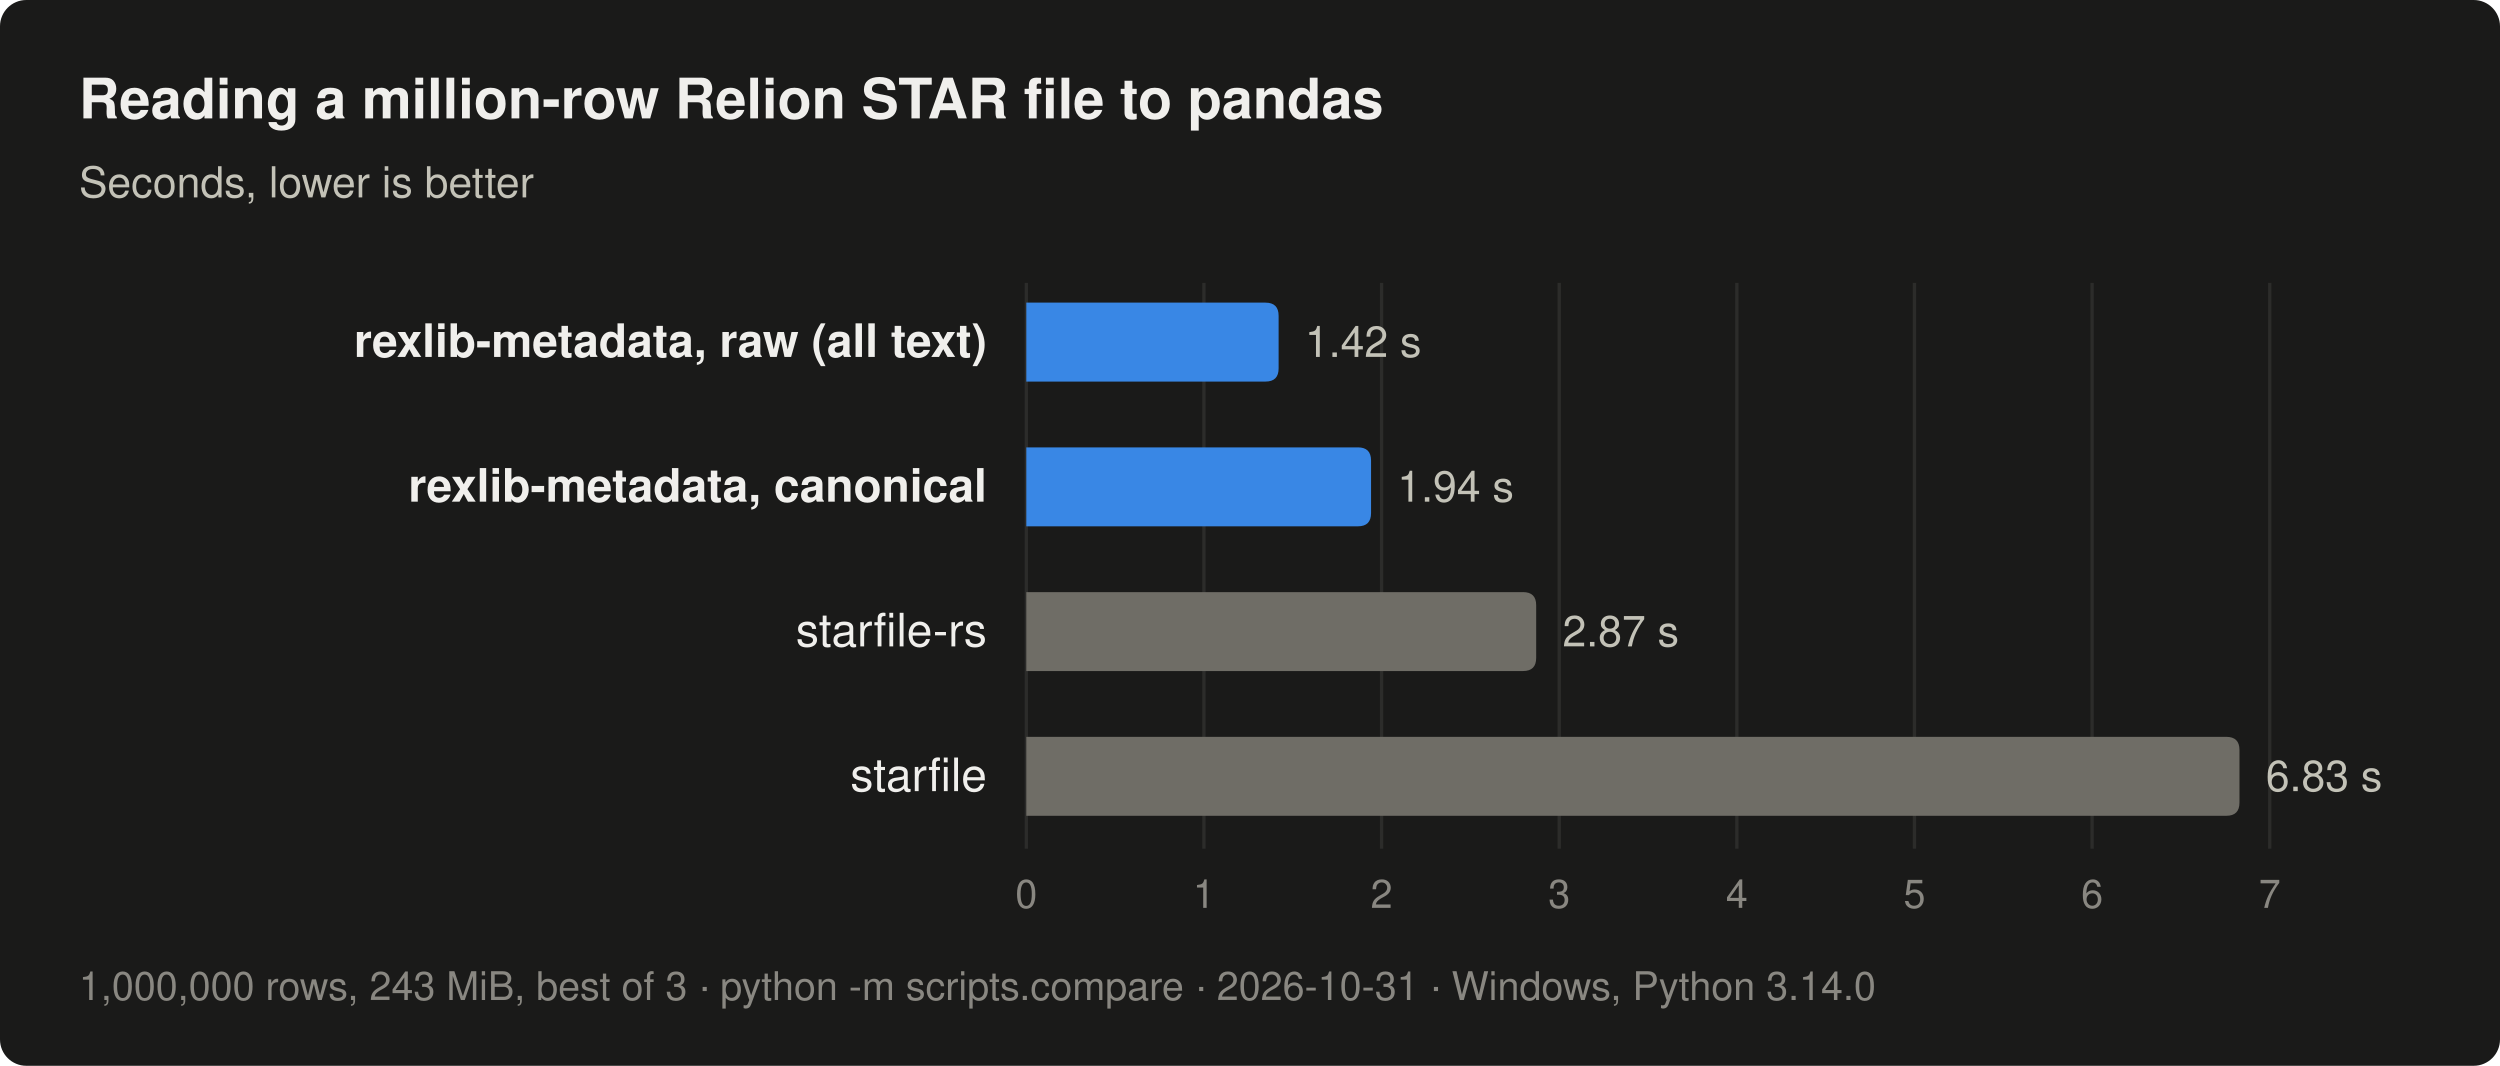
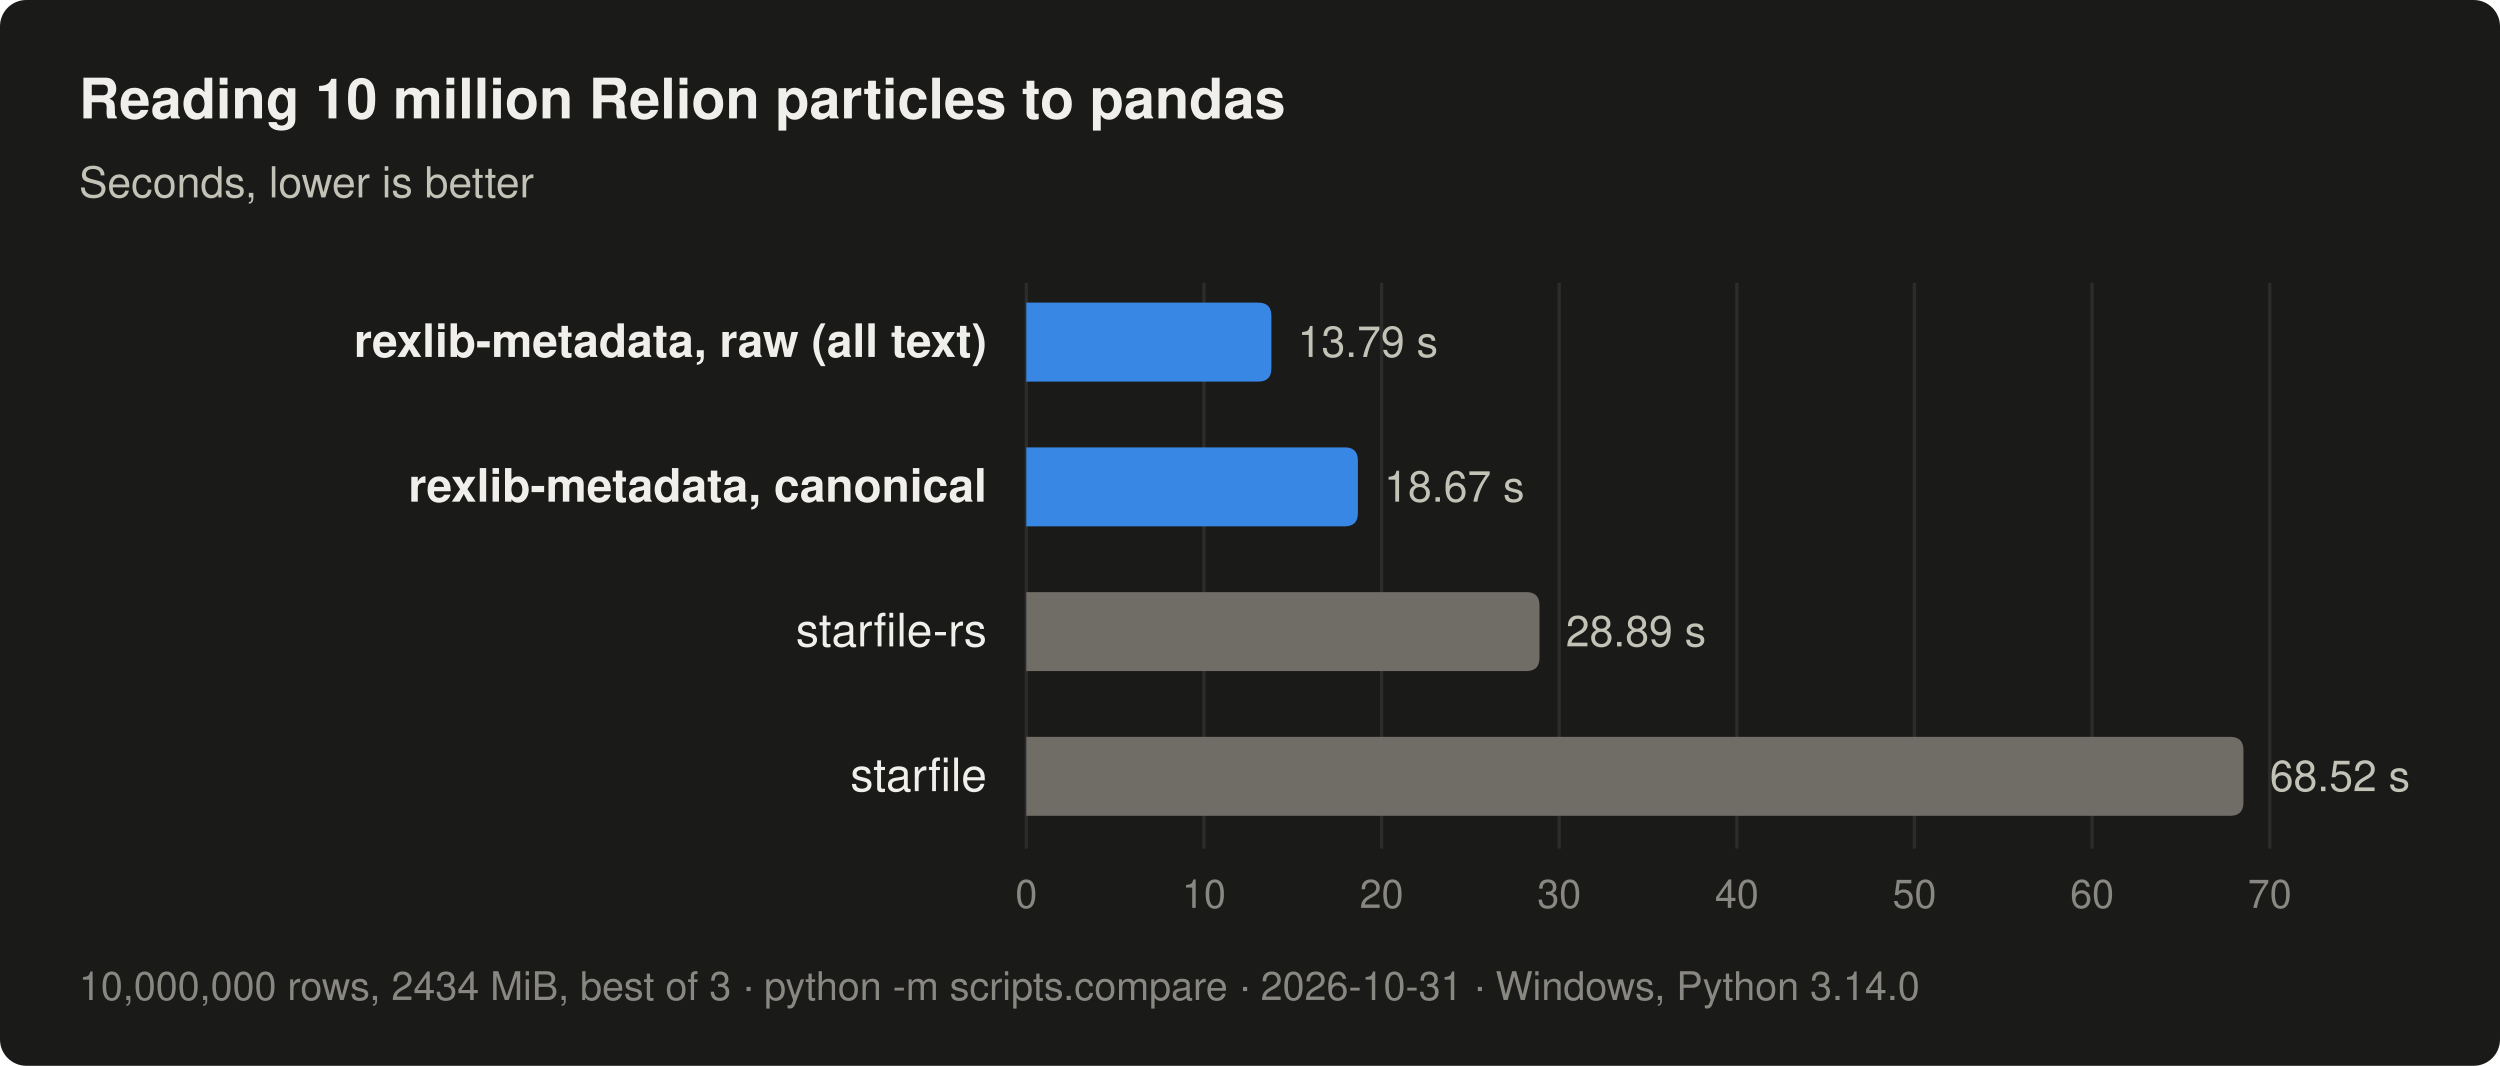
- <svg xmlns="http://www.w3.org/2000/svg" width="760" height="324" viewBox="0 0 760 324" role="img" aria-label="Reading a million-row Relion STAR file to pandas">
+ <svg xmlns="http://www.w3.org/2000/svg" width="760" height="324" viewBox="0 0 760 324" role="img" aria-label="Reading 10 million Relion particles to pandas">
  <rect width="760" height="324" rx="8" fill="#1a1a19" />
-   <text x="24.0" y="36.0" fill="#f0efec" font-size="17" font-weight="600" text-anchor="start" font-family="-apple-system, Segoe UI, Helvetica, Arial, sans-serif">Reading a million-row Relion STAR file to pandas</text>
+   <text x="24.0" y="36.0" fill="#f0efec" font-size="17" font-weight="600" text-anchor="start" font-family="-apple-system, Segoe UI, Helvetica, Arial, sans-serif">Reading 10 million Relion particles to pandas</text>
  <text x="24.0" y="60.0" fill="#c3c2b7" font-size="13" font-weight="400" text-anchor="start" font-family="-apple-system, Segoe UI, Helvetica, Arial, sans-serif">Seconds, lower is better</text>
  <line x1="312.0" y1="86" x2="312.0" y2="258.0" stroke="#2c2c2a" stroke-width="1" />
  <text x="312.0" y="276.0" fill="#898781" font-size="12" font-weight="400" text-anchor="middle" font-family="-apple-system, Segoe UI, Helvetica, Arial, sans-serif">0</text>
  <line x1="366.0" y1="86" x2="366.0" y2="258.0" stroke="#2c2c2a" stroke-width="1" />
-   <text x="366.0" y="276.0" fill="#898781" font-size="12" font-weight="400" text-anchor="middle" font-family="-apple-system, Segoe UI, Helvetica, Arial, sans-serif">1</text>
+   <text x="366.0" y="276.0" fill="#898781" font-size="12" font-weight="400" text-anchor="middle" font-family="-apple-system, Segoe UI, Helvetica, Arial, sans-serif">10</text>
  <line x1="420.0" y1="86" x2="420.0" y2="258.0" stroke="#2c2c2a" stroke-width="1" />
-   <text x="420.0" y="276.0" fill="#898781" font-size="12" font-weight="400" text-anchor="middle" font-family="-apple-system, Segoe UI, Helvetica, Arial, sans-serif">2</text>
+   <text x="420.0" y="276.0" fill="#898781" font-size="12" font-weight="400" text-anchor="middle" font-family="-apple-system, Segoe UI, Helvetica, Arial, sans-serif">20</text>
  <line x1="474.0" y1="86" x2="474.0" y2="258.0" stroke="#2c2c2a" stroke-width="1" />
-   <text x="474.0" y="276.0" fill="#898781" font-size="12" font-weight="400" text-anchor="middle" font-family="-apple-system, Segoe UI, Helvetica, Arial, sans-serif">3</text>
+   <text x="474.0" y="276.0" fill="#898781" font-size="12" font-weight="400" text-anchor="middle" font-family="-apple-system, Segoe UI, Helvetica, Arial, sans-serif">30</text>
  <line x1="528.0" y1="86" x2="528.0" y2="258.0" stroke="#2c2c2a" stroke-width="1" />
-   <text x="528.0" y="276.0" fill="#898781" font-size="12" font-weight="400" text-anchor="middle" font-family="-apple-system, Segoe UI, Helvetica, Arial, sans-serif">4</text>
+   <text x="528.0" y="276.0" fill="#898781" font-size="12" font-weight="400" text-anchor="middle" font-family="-apple-system, Segoe UI, Helvetica, Arial, sans-serif">40</text>
  <line x1="582.0" y1="86" x2="582.0" y2="258.0" stroke="#2c2c2a" stroke-width="1" />
-   <text x="582.0" y="276.0" fill="#898781" font-size="12" font-weight="400" text-anchor="middle" font-family="-apple-system, Segoe UI, Helvetica, Arial, sans-serif">5</text>
+   <text x="582.0" y="276.0" fill="#898781" font-size="12" font-weight="400" text-anchor="middle" font-family="-apple-system, Segoe UI, Helvetica, Arial, sans-serif">50</text>
  <line x1="636.0" y1="86" x2="636.0" y2="258.0" stroke="#2c2c2a" stroke-width="1" />
-   <text x="636.0" y="276.0" fill="#898781" font-size="12" font-weight="400" text-anchor="middle" font-family="-apple-system, Segoe UI, Helvetica, Arial, sans-serif">6</text>
+   <text x="636.0" y="276.0" fill="#898781" font-size="12" font-weight="400" text-anchor="middle" font-family="-apple-system, Segoe UI, Helvetica, Arial, sans-serif">60</text>
  <line x1="690.0" y1="86" x2="690.0" y2="258.0" stroke="#2c2c2a" stroke-width="1" />
-   <text x="690.0" y="276.0" fill="#898781" font-size="12" font-weight="400" text-anchor="middle" font-family="-apple-system, Segoe UI, Helvetica, Arial, sans-serif">7</text>
+   <text x="690.0" y="276.0" fill="#898781" font-size="12" font-weight="400" text-anchor="middle" font-family="-apple-system, Segoe UI, Helvetica, Arial, sans-serif">70</text>
  <text x="300.0" y="108.5" fill="#f0efec" font-size="14" font-weight="600" text-anchor="end" font-family="-apple-system, Segoe UI, Helvetica, Arial, sans-serif">rexlib-metadata, raw (all text)</text>
-   <path d="M312.0,92.0 H384.7 Q388.7,92.0 388.7,96.0 V112.0 Q388.7,116.0 384.7,116.0 H312.0 Z" fill="#3987e5" />
-   <text x="396.7" y="108.5" fill="#c3c2b7" font-size="13" font-weight="400" text-anchor="start" font-family="-apple-system, Segoe UI, Helvetica, Arial, sans-serif">1.42 s</text>
+   <path d="M312.0,92.0 H382.5 Q386.5,92.0 386.5,96.0 V112.0 Q386.5,116.0 382.5,116.0 H312.0 Z" fill="#3987e5" />
+   <text x="394.5" y="108.5" fill="#c3c2b7" font-size="13" font-weight="400" text-anchor="start" font-family="-apple-system, Segoe UI, Helvetica, Arial, sans-serif">13.79 s</text>
  <text x="300.0" y="152.5" fill="#f0efec" font-size="14" font-weight="600" text-anchor="end" font-family="-apple-system, Segoe UI, Helvetica, Arial, sans-serif">rexlib-metadata, canonical</text>
-   <path d="M312.0,136.0 H412.8 Q416.8,136.0 416.8,140.0 V156.0 Q416.8,160.0 412.8,160.0 H312.0 Z" fill="#3987e5" />
-   <text x="424.8" y="152.5" fill="#c3c2b7" font-size="13" font-weight="400" text-anchor="start" font-family="-apple-system, Segoe UI, Helvetica, Arial, sans-serif">1.94 s</text>
+   <path d="M312.0,136.0 H408.8 Q412.8,136.0 412.8,140.0 V156.0 Q412.8,160.0 408.8,160.0 H312.0 Z" fill="#3987e5" />
+   <text x="420.8" y="152.5" fill="#c3c2b7" font-size="13" font-weight="400" text-anchor="start" font-family="-apple-system, Segoe UI, Helvetica, Arial, sans-serif">18.67 s</text>
  <text x="300.0" y="196.5" fill="#f0efec" font-size="14" font-weight="400" text-anchor="end" font-family="-apple-system, Segoe UI, Helvetica, Arial, sans-serif">starfile-rs</text>
-   <path d="M312.0,180.0 H463.0 Q467.0,180.0 467.0,184.0 V200.0 Q467.0,204.0 463.0,204.0 H312.0 Z" fill="#6f6d66" />
-   <text x="475.0" y="196.5" fill="#c3c2b7" font-size="13" font-weight="400" text-anchor="start" font-family="-apple-system, Segoe UI, Helvetica, Arial, sans-serif">2.87 s</text>
+   <path d="M312.0,180.0 H464.0 Q468.0,180.0 468.0,184.0 V200.0 Q468.0,204.0 464.0,204.0 H312.0 Z" fill="#6f6d66" />
+   <text x="476.0" y="196.5" fill="#c3c2b7" font-size="13" font-weight="400" text-anchor="start" font-family="-apple-system, Segoe UI, Helvetica, Arial, sans-serif">28.89 s</text>
  <text x="300.0" y="240.5" fill="#f0efec" font-size="14" font-weight="400" text-anchor="end" font-family="-apple-system, Segoe UI, Helvetica, Arial, sans-serif">starfile</text>
-   <path d="M312.0,224.0 H676.8 Q680.8,224.0 680.8,228.0 V244.0 Q680.8,248.0 676.8,248.0 H312.0 Z" fill="#6f6d66" />
-   <text x="688.8" y="240.5" fill="#c3c2b7" font-size="13" font-weight="400" text-anchor="start" font-family="-apple-system, Segoe UI, Helvetica, Arial, sans-serif">6.83 s</text>
-   <text x="24.0" y="304.0" fill="#898781" font-size="12" font-weight="400" text-anchor="start" font-family="-apple-system, Segoe UI, Helvetica, Arial, sans-serif">1,000,000 rows, 243 MiB, best of 3 · python -m scripts.compare · 2026-10-31 · Windows, Python 3.14.0</text>
+   <path d="M312.0,224.0 H678.0 Q682.0,224.0 682.0,228.0 V244.0 Q682.0,248.0 678.0,248.0 H312.0 Z" fill="#6f6d66" />
+   <text x="690.0" y="240.5" fill="#c3c2b7" font-size="13" font-weight="400" text-anchor="start" font-family="-apple-system, Segoe UI, Helvetica, Arial, sans-serif">68.52 s</text>
+   <text x="24.0" y="304.0" fill="#898781" font-size="12" font-weight="400" text-anchor="start" font-family="-apple-system, Segoe UI, Helvetica, Arial, sans-serif">10,000,000 rows, 2434 MiB, best of 3 · python -m scripts.compare · 2026-10-31 · Windows, Python 3.14.0</text>
</svg>
